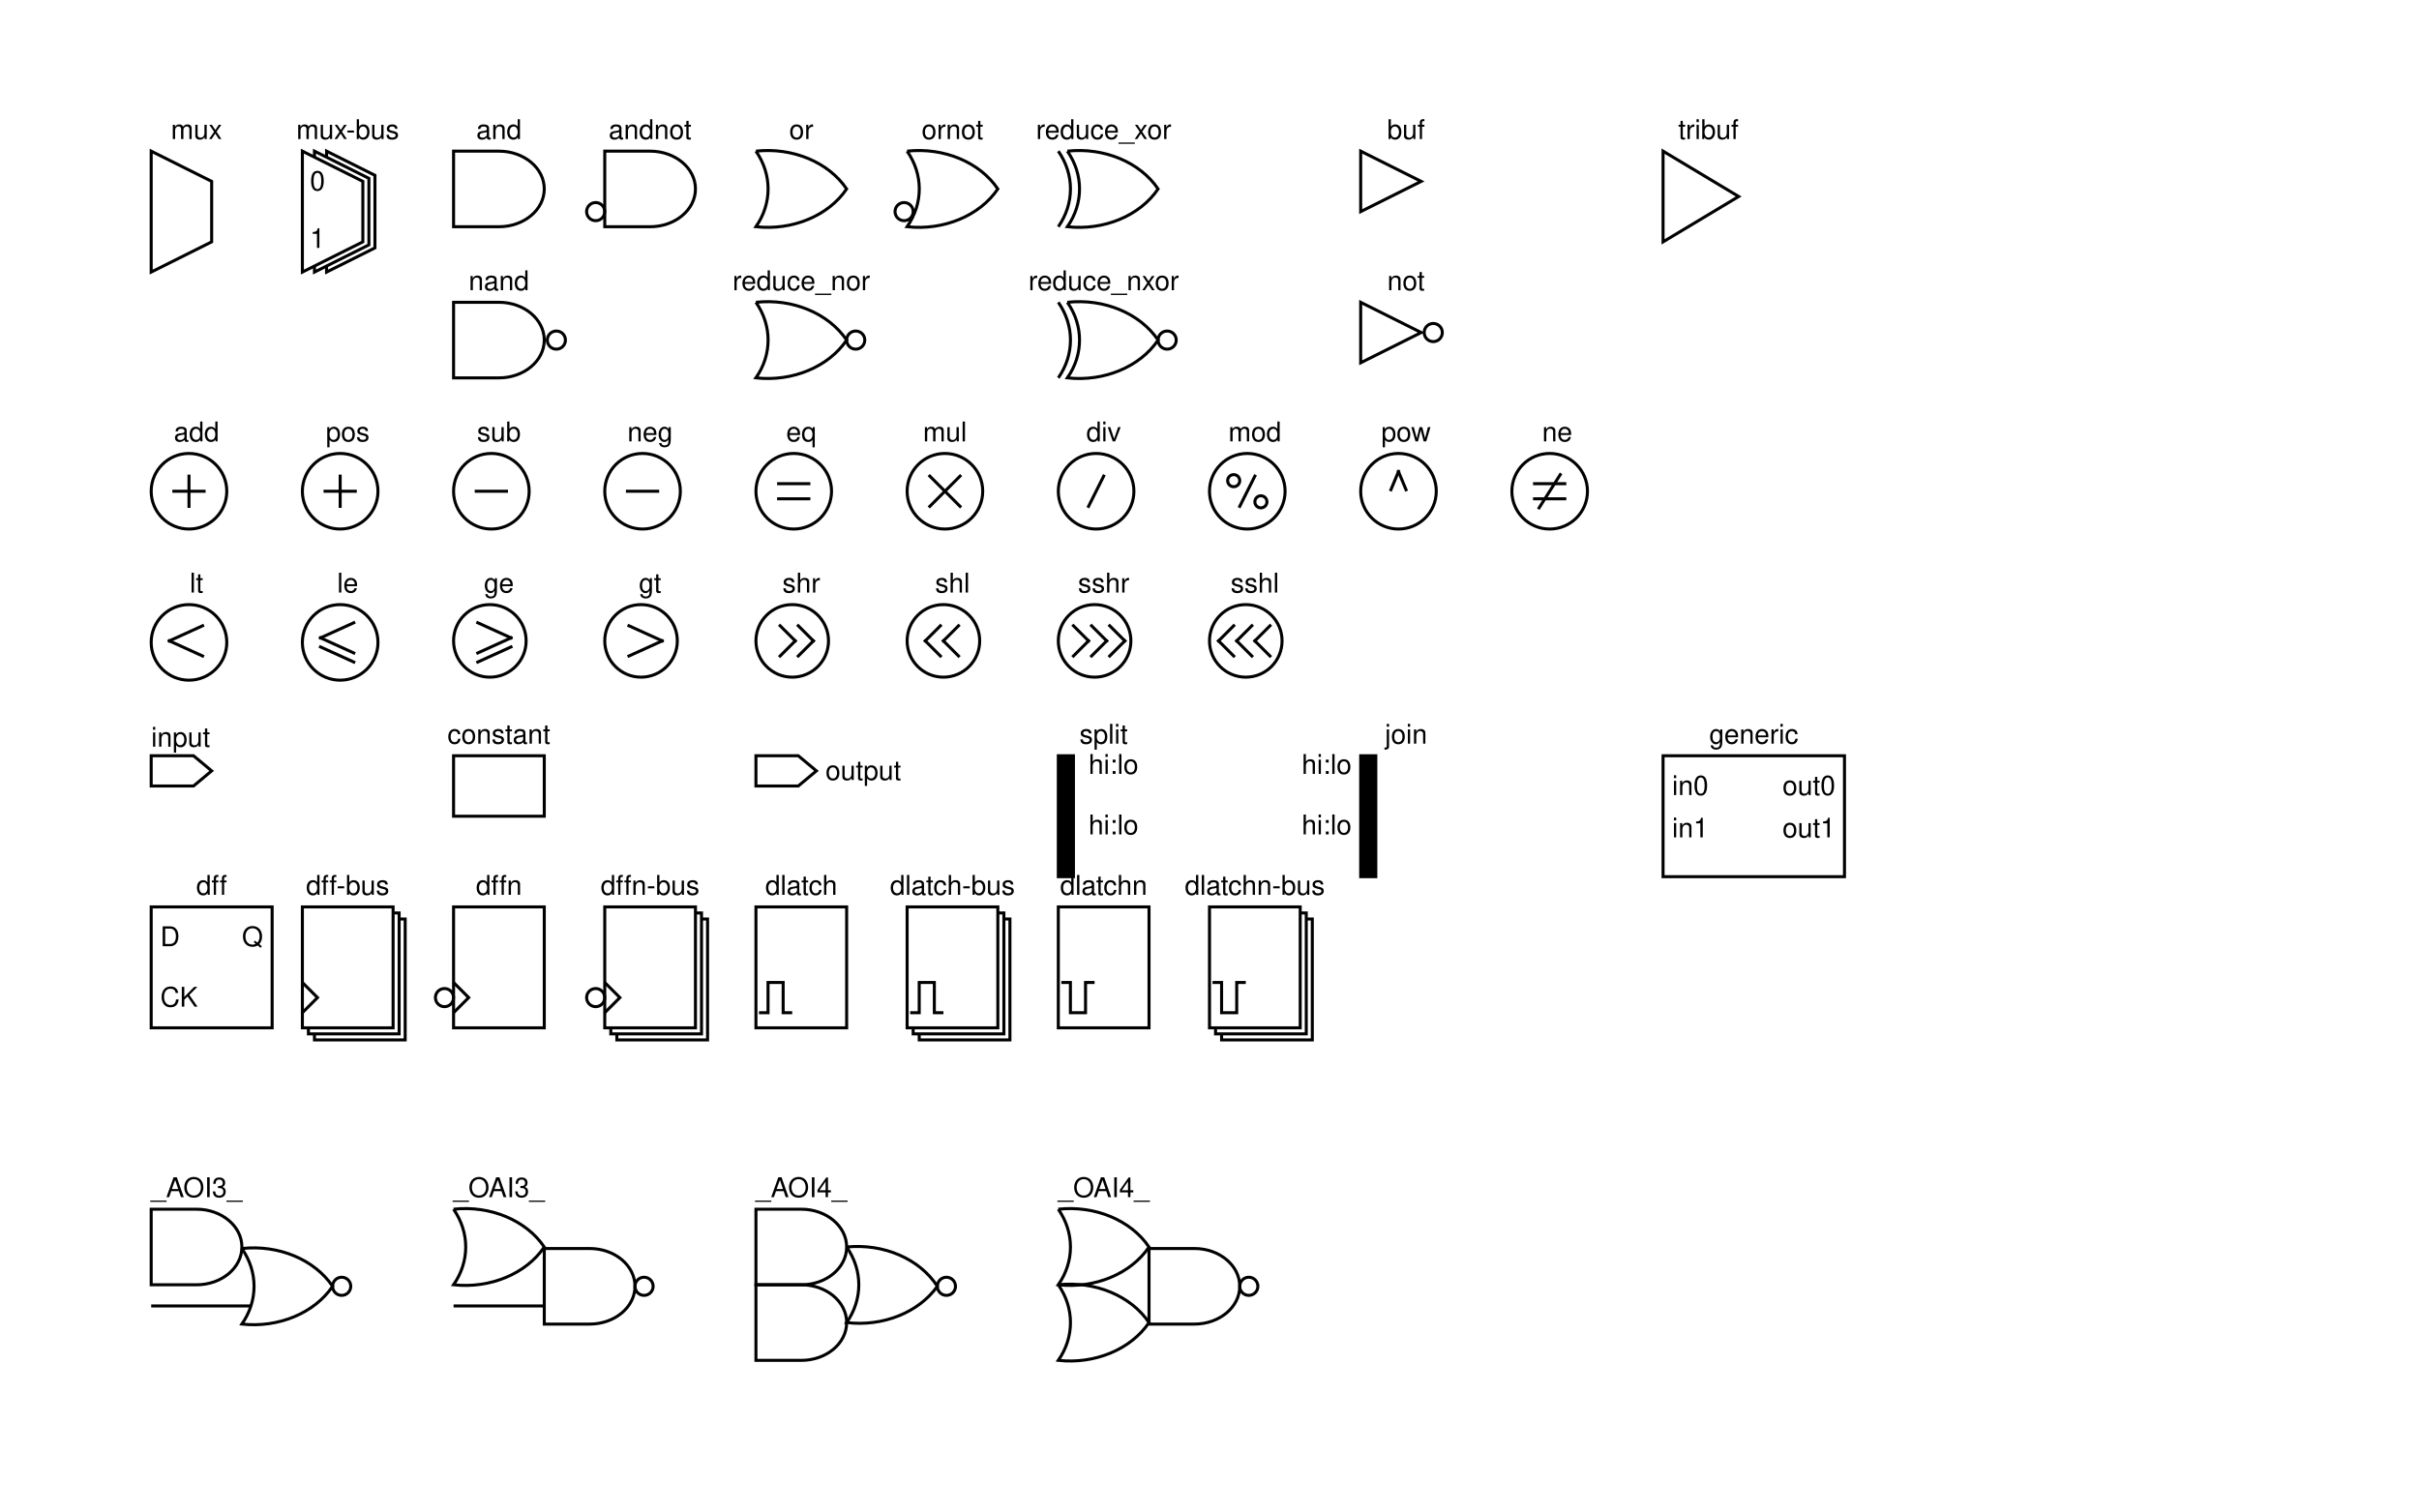
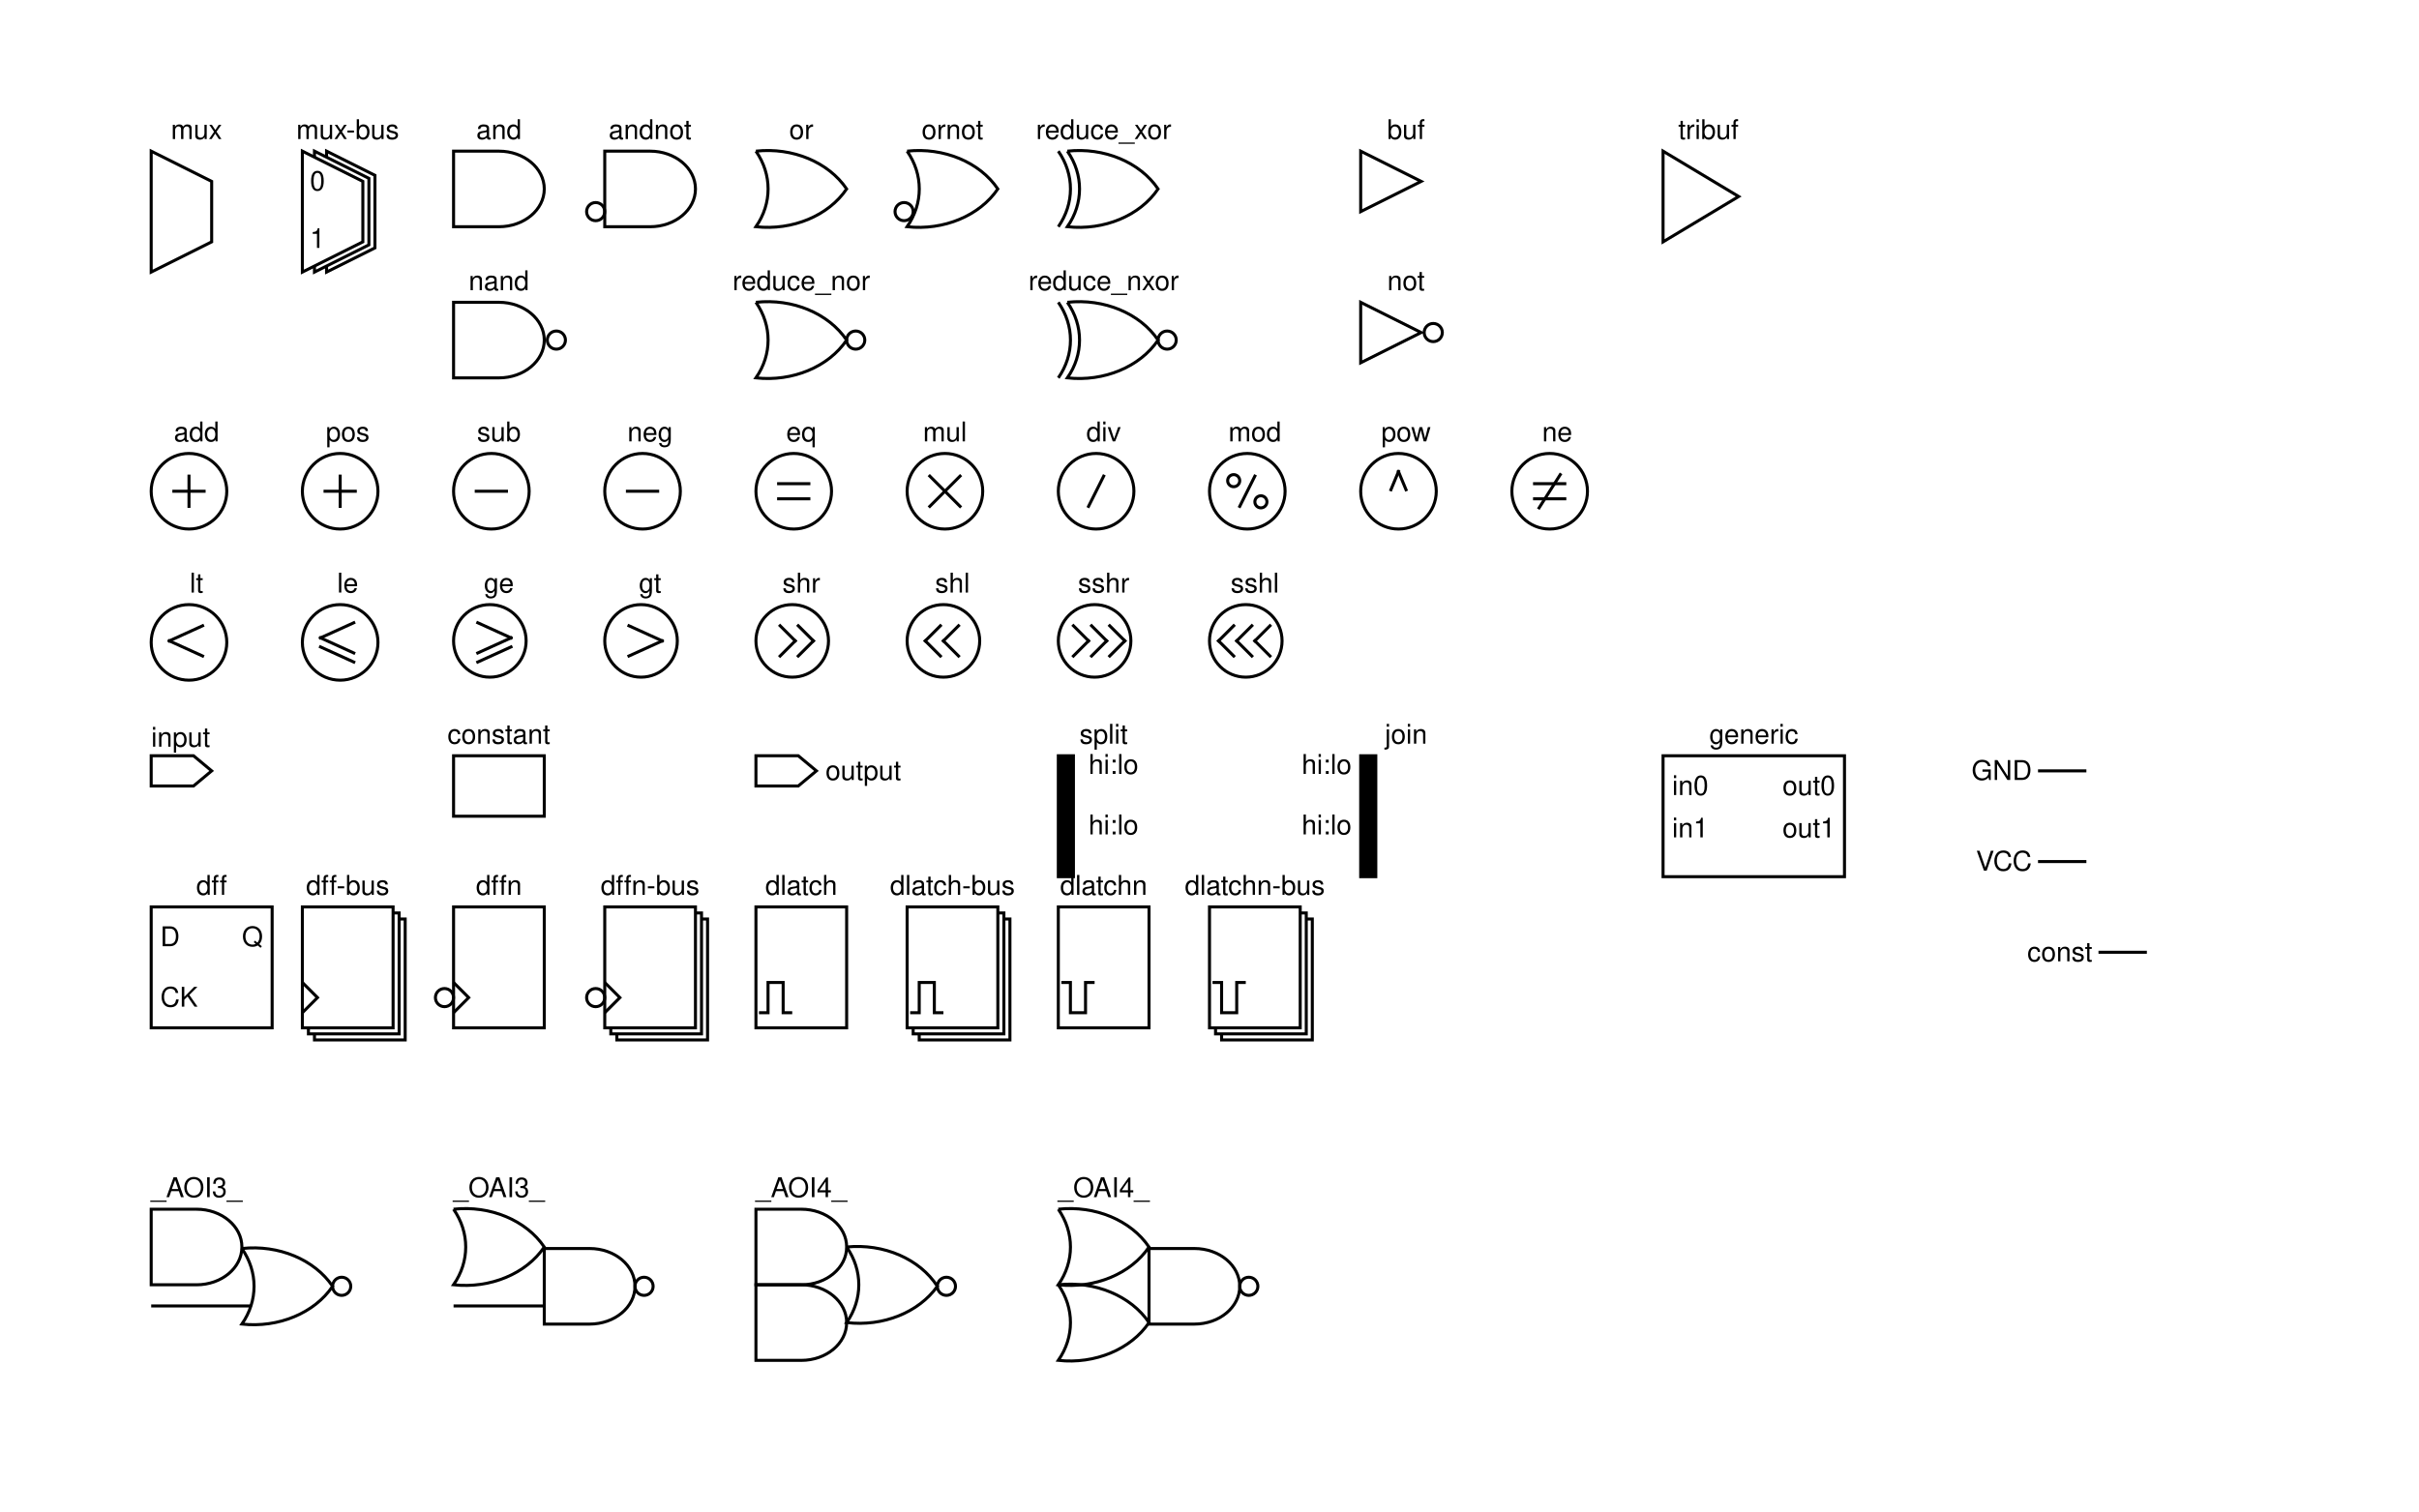
<svg xmlns="http://www.w3.org/2000/svg" xmlns:ns1="https://github.com/nturley/netlistsvg" width="800" height="500">
  <ns1:properties>
    <ns1:layoutEngine org.eclipse.elk.layered.spacing.nodeNodeBetweenLayers="35" org.eclipse.elk.spacing.nodeNode="35" org.eclipse.elk.layered.layering.strategy="LONGEST_PATH" />
    <ns1:low_priority_alias val="$dff" />
  </ns1:properties>
  <style>
svg {
  stroke:#000;
  fill:none;
}
text {
  fill:#000;
  stroke:none;
  font-size:9px;
  font-weight: normal;
  font-family: Helvetica, Arial, sans-serif;
}
line {
    stroke-linecap: square;
}
.pinIn {
  text-anchor: start;
}
.pinOut {
  text-anchor: end;
}
.nodelabel {
  text-anchor: middle;
}
.inputPortLabel {
  text-anchor: end;
}
.splitjoinBody {
  fill:#000;
}
</style>
  <g ns1:type="mux" transform="translate(50, 50)" ns1:width="20" ns1:height="40">
    <text x="15" y="-4" class="nodelabel $cell_id" ns1:attribute="ref" text-anchor="middle">mux</text>
    <ns1:alias val="$pmux" />
    <ns1:alias val="$mux" />
    <ns1:alias val="$_MUX_" />
    <path fill="none" stroke="#000" d="M0,0 L20,10 L20,30 L0,40 Z" class="$cell_id" />
    <g ns1:x="0" ns1:y="10" ns1:pid="A" />
    <g ns1:x="0" ns1:y="30" ns1:pid="B" />
    <g ns1:x="10" ns1:y="35" ns1:pid="S" />
    <g ns1:x="20" ns1:y="20" ns1:pid="Y" />
  </g>
  <g ns1:type="mux-bus" transform="translate(100, 50)" ns1:width="24" ns1:height="40">
    <text x="15" y="-4" class="nodelabel $cell_id" ns1:attribute="ref" text-anchor="middle">mux-bus</text>
    <ns1:alias val="$pmux-bus" />
    <ns1:alias val="$mux-bus" />
    <ns1:alias val="$_MUX_-bus" />
    <path fill="none" stroke="#000" d="M0,0 L20,10 L20,30 L0,40 Z" class="$cell_id" />
    <path fill="none" stroke="#000" d="M4,2 L4,0 L22,9 L22,31 L4,40 L4,38" class="$cell_id" />
    <path fill="none" stroke="#000" d="M8,2 L8,0 L24,8 L24,32 L8,40 L8,38" class="$cell_id" />
    <text x="5" y="32" class="nodelabel $cell_id" ns1:attribute="" text-anchor="middle">1</text>
    <text x="5" y="13" class="nodelabel $cell_id" ns1:attribute="" text-anchor="middle">0</text>
    <g ns1:x="-1" ns1:y="10" ns1:pid="A" />
    <g ns1:x="-1" ns1:y="30" ns1:pid="B" />
    <g ns1:x="12" ns1:y="38" ns1:pid="S" />
    <g ns1:x="24.5" ns1:y="20" ns1:pid="Y" />
  </g>
  <g ns1:type="and" transform="translate(150,50)" ns1:width="30" ns1:height="25">
    <text x="15" y="-4" class="nodelabel $cell_id" ns1:attribute="ref" text-anchor="middle">and</text>
    <ns1:alias val="$and" />
    <ns1:alias val="$logic_and" />
    <ns1:alias val="$_AND_" />
    <ns1:alias val="$reduce_and" />
    <path fill="none" stroke="#000" d="M0,0 L0,25 L15,25 A15 12.5 0 0 0 15,0 Z" class="$cell_id" />
    <g ns1:x="0" ns1:y="5" ns1:pid="A" />
    <g ns1:x="0" ns1:y="20" ns1:pid="B" />
    <g ns1:x="30" ns1:y="12.5" ns1:pid="Y" />
  </g>
  <g ns1:type="nand" transform="translate(150,100)" ns1:width="30" ns1:height="25">
    <text x="15" y="-4" class="nodelabel $cell_id" ns1:attribute="ref" text-anchor="middle">nand</text>
    <ns1:alias val="$nand" />
    <ns1:alias val="$logic_nand" />
    <ns1:alias val="$_NAND_" />
    <path fill="none" stroke="#000" d="M0,0 L0,25 L15,25 A15 12.5 0 0 0 15,0 Z" class="$cell_id" />
    <circle fill="none" stroke="#000" cx="34" cy="12.5" r="3" class="$cell_id" />
    <g ns1:x="0" ns1:y="5" ns1:pid="A" />
    <g ns1:x="0" ns1:y="20" ns1:pid="B" />
    <g ns1:x="36" ns1:y="12.5" ns1:pid="Y" />
  </g>
  <g ns1:type="andnot" transform="translate(200,50)" ns1:width="30" ns1:height="25">
    <text x="15" y="-4" class="nodelabel $cell_id" ns1:attribute="ref" text-anchor="middle">andnot</text>
    <ns1:alias val="$_ANDNOT_" />
    <path fill="none" stroke="#000" d="M0,0 L0,25 L15,25 A15 12.5 0 0 0 15,0 Z" class="$cell_id" />
    <circle fill="none" stroke="#000" cx="-3" cy="20" r="3" />
    <g ns1:x="0" ns1:y="5" ns1:pid="A" />
    <g ns1:x="-6" ns1:y="20" ns1:pid="B" />
    <g ns1:x="30" ns1:y="12.5" ns1:pid="Y" />
  </g>
  <g ns1:type="or" transform="translate(250,50)" ns1:width="30" ns1:height="25">
    <text x="15" y="-4" class="nodelabel $cell_id" ns1:attribute="ref" text-anchor="middle">or</text>
    <ns1:alias val="$or" />
    <ns1:alias val="$logic_or" />
    <ns1:alias val="$_OR_" />
    <ns1:alias val="$reduce_or" />
    <ns1:alias val="$reduce_bool" />
    <path fill="none" stroke="#000" d="M0,0 A30 25 0 0 1 0,25 A30 25 0 0 0 30,12.5 A30 25 0 0 0 0,0" class="$cell_id" />
    <g ns1:x="2" ns1:y="5" ns1:pid="A" />
    <g ns1:x="2" ns1:y="20" ns1:pid="B" />
    <g ns1:x="30" ns1:y="12.5" ns1:pid="Y" />
  </g>
  <g ns1:type="reduce_nor" transform="translate(250, 100)" ns1:width="33" ns1:height="25">
    <text x="15" y="-4" class="nodelabel $cell_id" ns1:attribute="ref" text-anchor="middle">reduce_nor</text>
    <ns1:alias val="$nor" />
    <ns1:alias val="$reduce_nor" />
    <ns1:alias val="$_NOR_" />
    <ns1:alias val="$_ORNOT_" />
    <path fill="none" stroke="#000" d="M0,0 A30 25 0 0 1 0,25 A30 25 0 0 0 30,12.5 A30 25 0 0 0 0,0" class="$cell_id" />
    <circle fill="none" stroke="#000" cx="33" cy="12.5" r="3" class="$cell_id" />
    <g ns1:x="2" ns1:y="5" ns1:pid="A" />
    <g ns1:x="2" ns1:y="20" ns1:pid="B" />
    <g ns1:x="36" ns1:y="12.5" ns1:pid="Y" />
  </g>
  <g ns1:type="ornot" transform="translate(300,50)" ns1:width="30" ns1:height="25">
    <text x="15" y="-4" class="nodelabel $cell_id" ns1:attribute="ref" text-anchor="middle">ornot</text>
    <ns1:alias val="$_ORNOT_" />
    <path fill="none" stroke="#000" d="M0,0 A30 25 0 0 1 0,25 A30 25 0 0 0 30,12.5 A30 25 0 0 0 0,0" class="$cell_id" />
    <circle fill="none" stroke="#000" cx="-1" cy="20" r="3" />
    <g ns1:x="2" ns1:y="5" ns1:pid="A" />
    <g ns1:x="-4" ns1:y="20" ns1:pid="B" />
    <g ns1:x="30" ns1:y="12.5" ns1:pid="Y" />
  </g>
  <g ns1:type="reduce_xor" transform="translate(350, 50)" ns1:width="33" ns1:height="25">
    <text x="15" y="-4" class="nodelabel $cell_id" ns1:attribute="ref" text-anchor="middle">reduce_xor</text>
    <ns1:alias val="$xor" />
    <ns1:alias val="$reduce_xor" />
    <ns1:alias val="$_XOR_" />
    <path fill="none" stroke="#000" d="M3,0 A30 25 0 0 1 3,25 A30 25 0 0 0 33,12.5 A30 25 0 0 0 3,0" class="$cell_id" />
    <path fill="none" stroke="#000" d="M0,0 A30 25 0 0 1 0,25" class="$cell_id" />
    <g ns1:x="2" ns1:y="5" ns1:pid="A" />
    <g ns1:x="2" ns1:y="20" ns1:pid="B" />
    <g ns1:x="33" ns1:y="12.5" ns1:pid="Y" />
  </g>
  <g ns1:type="reduce_nxor" transform="translate(350, 100)" ns1:width="33" ns1:height="25">
    <text x="15" y="-4" class="nodelabel $cell_id" ns1:attribute="ref" text-anchor="middle">reduce_nxor</text>
    <ns1:alias val="$xnor" />
    <ns1:alias val="$reduce_xnor" />
    <ns1:alias val="$_XNOR_" />
    <path fill="none" stroke="#000" d="M3,0 A30 25 0 0 1 3,25 A30 25 0 0 0 33,12.5 A30 25 0 0 0 3,0" class="$cell_id" />
    <path fill="none" stroke="#000" d="M0,0 A30 25 0 0 1 0,25" class="$cell_id" />
    <circle fill="none" stroke="#000" cx="36" cy="12.5" r="3" class="$cell_id" />
    <g ns1:x="2" ns1:y="5" ns1:pid="A" />
    <g ns1:x="2" ns1:y="20" ns1:pid="B" />
    <g ns1:x="38" ns1:y="12.5" ns1:pid="Y" />
  </g>
  <g ns1:type="tribuf" transform="translate(550, 50)" ns1:width="15" ns1:height="30">
    <text x="15" y="-4" class="nodelabel $cell_id" ns1:attribute="ref" text-anchor="middle">tribuf</text>
    <ns1:alias val="$tribuf" />
    <ns1:alias val="$_TRIBUF_" />
    <ns1:alias val="tribuf-bus" />
    <ns1:alias val="$tribuf-bus" />
    <ns1:alias val="$_TRIBUF_-bus" />
    <path fill="none" stroke="#000" d="M0,0 L25,15 L0,30 Z" class="$cell_id" />
    <g ns1:x="0" ns1:y="15" ns1:pid="A" />
    <g ns1:x="11" ns1:y="6" ns1:pid="EN" />
    <g ns1:x="25" ns1:y="15" ns1:pid="Y" />
  </g>
  <g ns1:type="not" transform="translate(450,100)" ns1:width="30" ns1:height="20">
    <text x="15" y="-4" class="nodelabel $cell_id" ns1:attribute="ref" text-anchor="middle">not</text>
    <ns1:alias val="$_NOT_" />
    <ns1:alias val="$not" />
    <ns1:alias val="$logic_not" />
    <path fill="none" stroke="#000" d="M0,0 L0,20 L20,10 Z" class="$cell_id" />
    <circle fill="none" stroke="#000" cx="24" cy="10" r="3" class="$cell_id" />
    <g ns1:x="-1" ns1:y="10" ns1:pid="A" />
    <g ns1:x="27" ns1:y="10" ns1:pid="Y" />
  </g>
  <g ns1:type="buf" transform="translate(450,50)" ns1:width="30" ns1:height="20">
    <text x="15" y="-4" class="nodelabel $cell_id" ns1:attribute="ref" text-anchor="middle">buf</text>
    <ns1:alias val="$_BUF_" />
    <path fill="none" stroke="#000" d="M0,0 L0,20 L20,10 Z" class="$cell_id" />
    <g ns1:x="0" ns1:y="10" ns1:pid="A" />
    <g ns1:x="20" ns1:y="10" ns1:pid="Y" />
  </g>
  <g ns1:type="add" transform="translate(50, 150)" ns1:width="25" ns1:height="25">
    <text x="15" y="-4" class="nodelabel $cell_id" ns1:attribute="ref" text-anchor="middle">add</text>
    <ns1:alias val="$add" />
    <circle fill="none" stroke="#000" r="12.5" cx="12.5" cy="12.5" class="$cell_id" />
    <line fill="none" stroke="#000" x1="7.5" x2="17.5" y1="12.5" y2="12.5" class="$cell_id" />
    <line fill="none" stroke="#000" x1="12.5" x2="12.5" y1="7.5" y2="17.5" class="$cell_id" />
    <g ns1:x="2" ns1:y="5" ns1:pid="A" />
    <g ns1:x="2" ns1:y="20" ns1:pid="B" />
    <g ns1:x="26" ns1:y="12.5" ns1:pid="Y" />
  </g>
  <g ns1:type="pos" transform="translate(100, 150)" ns1:width="25" ns1:height="25">
    <text x="15" y="-4" class="nodelabel $cell_id" ns1:attribute="ref" text-anchor="middle">pos</text>
    <ns1:alias val="$pos" />
    <circle fill="none" stroke="#000" r="12.5" cx="12.5" cy="12.5" class="$cell_id" />
    <line fill="none" stroke="#000" x1="7.5" x2="17.5" y1="12.5" y2="12.5" class="$cell_id" />
    <line fill="none" stroke="#000" x1="12.5" x2="12.5" y1="7.5" y2="17.5" class="$cell_id" />
    <g ns1:x="-1" ns1:y="12.5" ns1:pid="A" />
    <g ns1:x="26" ns1:y="12.5" ns1:pid="Y" />
  </g>
  <g ns1:type="sub" transform="translate(150,150)" ns1:width="25" ns1:height="25">
    <text x="15" y="-4" class="nodelabel $cell_id" ns1:attribute="ref" text-anchor="middle">sub</text>
    <ns1:alias val="$sub" />
    <circle fill="none" stroke="#000" r="12.5" cx="12.5" cy="12.5" class="$cell_id" />
    <line fill="none" stroke="#000" x1="7.5" x2="17.5" y1="12.5" y2="12.5" class="$cell_id" />
    <g ns1:x="2" ns1:y="5" ns1:pid="A" />
    <g ns1:x="2" ns1:y="20" ns1:pid="B" />
    <g ns1:x="25" ns1:y="12.5" ns1:pid="Y" />
  </g>
  <g ns1:type="neg" transform="translate(200,150)" ns1:width="25" ns1:height="25">
    <text x="15" y="-4" class="nodelabel $cell_id" ns1:attribute="ref" text-anchor="middle">neg</text>
    <ns1:alias val="$neg" />
    <circle fill="none" stroke="#000" r="12.5" cx="12.5" cy="12.5" class="$cell_id" />
    <line fill="none" stroke="#000" x1="7.5" x2="17.5" y1="12.5" y2="12.5" class="$cell_id" />
    <g ns1:x="0" ns1:y="12.5" ns1:pid="A" />
    <g ns1:x="25" ns1:y="12.5" ns1:pid="Y" />
  </g>
  <g ns1:type="eq" transform="translate(250,150)" ns1:width="25" ns1:height="25">
    <text x="15" y="-4" class="nodelabel $cell_id" ns1:attribute="ref" text-anchor="middle">eq</text>
    <ns1:alias val="$eq" />
    <ns1:alias val="$eqx" />
    <circle fill="none" stroke="#000" r="12.5" cx="12.5" cy="12.5" class="$cell_id" />
    <line fill="none" stroke="#000" x1="7.5" x2="17.5" y1="10" y2="10" class="$cell_id" />
    <line fill="none" stroke="#000" x1="7.5" x2="17.5" y1="15" y2="15" class="$cell_id" />
    <g ns1:x="2" ns1:y="5" ns1:pid="A" />
    <g ns1:x="2" ns1:y="20" ns1:pid="B" />
    <g ns1:x="25" ns1:y="12.5" ns1:pid="Y" />
  </g>
  <g ns1:type="mul" transform="translate(300, 150)" ns1:width="25" ns1:height="25">
    <ns1:alias val="$mul" />
    <text x="12.5" y="-4" class="nodelabel $cell_id" ns1:attribute="ref" text-anchor="middle">mul</text>
    <circle fill="none" stroke="#000" r="12.5" cx="12.5" cy="12.5" class="$cell_id" />
    <line fill="none" stroke="#000" x1="7.5" x2="17.5" y1="7.5" y2="17.5" class="$cell_id" />
    <line fill="none" stroke="#000" x1="17.5" x2="7.5" y1="7.5" y2="17.5" class="$cell_id" />
    <g ns1:x="2" ns1:y="5" ns1:pid="A" />
    <g ns1:x="2" ns1:y="20" ns1:pid="B" />
    <g ns1:x="26" ns1:y="12.5" ns1:pid="Y" />
  </g>
  <g ns1:type="div" transform="translate(350, 150)" ns1:width="25" ns1:height="25">
    <text x="15" y="-4" class="nodelabel $cell_id" ns1:attribute="ref" text-anchor="middle">div</text>
    <ns1:alias val="$div" />
    <circle fill="none" stroke="#000" r="12.5" cx="12.5" cy="12.5" class="$cell_id" />
    <line fill="none" stroke="#000" x1="15" x2="10" y1="7.5" y2="17.5" class="$cell_id" />
    <g ns1:x="2" ns1:y="5" ns1:pid="A" />
    <g ns1:x="2" ns1:y="20" ns1:pid="B" />
    <g ns1:x="26" ns1:y="12.5" ns1:pid="Y" />
  </g>
  <g ns1:type="mod" transform="translate(400, 150)" ns1:width="25" ns1:height="25">
    <text x="15" y="-4" class="nodelabel $cell_id" ns1:attribute="ref" text-anchor="middle">mod</text>
    <ns1:alias val="$mod" />
    <circle fill="none" stroke="#000" r="12.5" cx="12.5" cy="12.5" class="$cell_id" />
    <line fill="none" stroke="#000" x1="15" x2="10" y1="7.5" y2="17.5" class="$cell_id" />
    <circle fill="none" stroke="#000" r="2" cx="8" cy="9" class="$cell_id" />
    <circle fill="none" stroke="#000" r="2" cx="17" cy="16" class="$cell_id" />
    <g ns1:x="2" ns1:y="5" ns1:pid="A" />
    <g ns1:x="2" ns1:y="20" ns1:pid="B" />
    <g ns1:x="26" ns1:y="12.5" ns1:pid="Y" />
  </g>
  <g ns1:type="pow" transform="translate(450, 150)" ns1:width="25" ns1:height="25">
    <text x="15" y="-4" class="nodelabel $cell_id" ns1:attribute="ref" text-anchor="middle">pow</text>
    <ns1:alias val="$pow" />
    <circle fill="none" stroke="#000" r="12.5" cx="12.5" cy="12.5" class="$cell_id" />
    <line fill="none" stroke="#000" x1="10" x2="12.5" y1="12" y2="6" class="$cell_id" />
    <line fill="none" stroke="#000" x1="15" x2="12.5" y1="12" y2="6" class="$cell_id" />
    <g ns1:x="2" ns1:y="5" ns1:pid="A" />
    <g ns1:x="2" ns1:y="20" ns1:pid="B" />
    <g ns1:x="26" ns1:y="12.5" ns1:pid="Y" />
  </g>
  <g ns1:type="ne" transform="translate(500,150)" ns1:width="25" ns1:height="25">
    <text x="15" y="-4" class="nodelabel $cell_id" ns1:attribute="ref" text-anchor="middle">ne</text>
    <ns1:alias val="$ne" />
    <ns1:alias val="$nex" />
    <circle fill="none" stroke="#000" r="12.5" cx="12.5" cy="12.5" class="$cell_id" />
    <line fill="none" stroke="#000" x1="7.5" x2="17.5" y1="10" y2="10" class="$cell_id" />
    <line fill="none" stroke="#000" x1="7.5" x2="17.5" y1="15" y2="15" class="$cell_id" />
    <line fill="none" stroke="#000" x1="9" x2="16" y1="18" y2="7" class="$cell_id" />
    <g ns1:x="2" ns1:y="5" ns1:pid="A" />
    <g ns1:x="2" ns1:y="20" ns1:pid="B" />
    <g ns1:x="25" ns1:y="12.5" ns1:pid="Y" />
  </g>
  <g ns1:type="lt" transform="translate(50,200)" ns1:width="25" ns1:height="25">
    <text x="15" y="-4" class="nodelabel $cell_id" ns1:attribute="ref" text-anchor="middle">lt</text>
    <ns1:alias val="$lt" />
    <circle fill="none" stroke="#000" r="12.5" cx="12.5" cy="12.5" class="$cell_id" />
    <line fill="none" stroke="#000" x1="6" x2="17" y1="12" y2="7" class="$cell_id" />
    <line fill="none" stroke="#000" x1="6" x2="17" y1="12" y2="17" class="$cell_id" />
    <g ns1:x="2" ns1:y="5" ns1:pid="A" />
    <g ns1:x="2" ns1:y="20" ns1:pid="B" />
    <g ns1:x="25" ns1:y="12.5" ns1:pid="Y" />
  </g>
  <g ns1:type="le" transform="translate(100,200)" ns1:width="25" ns1:height="25">
    <text x="15" y="-4" class="nodelabel $cell_id" ns1:attribute="ref" text-anchor="middle">le</text>
    <ns1:alias val="$le" />
    <circle fill="none" stroke="#000" r="12.5" cx="12.5" cy="12.5" class="$cell_id" />
    <line fill="none" stroke="#000" x1="6" x2="17" y1="11" y2="6" class="$cell_id" />
    <line fill="none" stroke="#000" x1="6" x2="17" y1="11" y2="16" class="$cell_id" />
    <line fill="none" stroke="#000" x1="6" x2="17" y1="14" y2="19" class="$cell_id" />
    <g ns1:x="2" ns1:y="5" ns1:pid="A" />
    <g ns1:x="2" ns1:y="20" ns1:pid="B" />
    <g ns1:x="25" ns1:y="12.5" ns1:pid="Y" />
  </g>
  <g ns1:type="ge" transform="translate(150,200)" ns1:width="25" ns1:height="25">
    <text x="15" y="-4" class="nodelabel $cell_id" ns1:attribute="ref" text-anchor="middle">ge</text>
    <ns1:alias val="$ge" />
    <circle fill="none" stroke="#000" r="12" cx="12" cy="12" class="$cell_id" />
    <line fill="none" stroke="#000" x1="8" x2="19" y1="6" y2="11" class="$cell_id" />
    <line fill="none" stroke="#000" x1="8" x2="19" y1="16" y2="11" class="$cell_id" />
    <line fill="none" stroke="#000" x1="8" x2="19" y1="19" y2="14" class="$cell_id" />
    <g ns1:x="2" ns1:y="5" ns1:pid="A" />
    <g ns1:x="2" ns1:y="20" ns1:pid="B" />
    <g ns1:x="25" ns1:y="12.5" ns1:pid="Y" />
  </g>
  <g ns1:type="gt" transform="translate(200,200)" ns1:width="25" ns1:height="25">
    <text x="15" y="-4" class="nodelabel $cell_id" ns1:attribute="ref" text-anchor="middle">gt</text>
    <ns1:alias val="$gt" />
    <circle fill="none" stroke="#000" r="12" cx="12" cy="12" class="$cell_id" />
    <line fill="none" stroke="#000" x1="8" x2="19" y1="7" y2="12" class="$cell_id" />
    <line fill="none" stroke="#000" x1="8" x2="19" y1="17" y2="12" class="$cell_id" />
    <g ns1:x="2" ns1:y="5" ns1:pid="A" />
    <g ns1:x="2" ns1:y="20" ns1:pid="B" />
    <g ns1:x="25" ns1:y="12.5" ns1:pid="Y" />
  </g>
  <g ns1:type="shr" transform="translate(250,200)" ns1:width="25" ns1:height="25">
    <text x="15" y="-4" class="nodelabel $cell_id" ns1:attribute="ref" text-anchor="middle">shr</text>
    <ns1:alias val="$shr" />
    <circle fill="none" stroke="#000" r="12" cx="12" cy="12" class="$cell_id" />
    <line fill="none" stroke="#000" x1="8" x2="13" y1="7" y2="12" class="$cell_id" />
    <line fill="none" stroke="#000" x1="8" x2="13" y1="17" y2="12" class="$cell_id" />
    <line fill="none" stroke="#000" x1="14" x2="19" y1="7" y2="12" class="$cell_id" />
    <line fill="none" stroke="#000" x1="14" x2="19" y1="17" y2="12" class="$cell_id" />
    <g ns1:x="2" ns1:y="5" ns1:pid="A" />
    <g ns1:x="2" ns1:y="20" ns1:pid="B" />
    <g ns1:x="25" ns1:y="12.5" ns1:pid="Y" />
  </g>
  <g ns1:type="shl" transform="translate(300,200)" ns1:width="25" ns1:height="25">
    <text x="15" y="-4" class="nodelabel $cell_id" ns1:attribute="ref" text-anchor="middle">shl</text>
    <ns1:alias val="$shl" />
    <circle fill="none" stroke="#000" r="12" cx="12" cy="12" class="$cell_id" />
    <line fill="none" stroke="#000" x1="6" x2="11" y1="12" y2="7" class="$cell_id" />
    <line fill="none" stroke="#000" x1="6" x2="11" y1="12" y2="17" class="$cell_id" />
    <line fill="none" stroke="#000" x1="12" x2="17" y1="12" y2="7" class="$cell_id" />
    <line fill="none" stroke="#000" x1="12" x2="17" y1="12" y2="17" class="$cell_id" />
    <g ns1:x="2" ns1:y="5" ns1:pid="A" />
    <g ns1:x="2" ns1:y="20" ns1:pid="B" />
    <g ns1:x="25" ns1:y="12.5" ns1:pid="Y" />
  </g>
  <g ns1:type="sshr" transform="translate(350,200)" ns1:width="25" ns1:height="25">
    <text x="15" y="-4" class="nodelabel $cell_id" ns1:attribute="ref" text-anchor="middle">sshr</text>
    <ns1:alias val="$sshr" />
    <circle fill="none" stroke="#000" r="12" cx="12" cy="12" class="$cell_id" />
    <line fill="none" stroke="#000" x1="5" x2="10" y1="7" y2="12" class="$cell_id" />
    <line fill="none" stroke="#000" x1="5" x2="10" y1="17" y2="12" class="$cell_id" />
    <line fill="none" stroke="#000" x1="11" x2="16" y1="7" y2="12" class="$cell_id" />
    <line fill="none" stroke="#000" x1="11" x2="16" y1="17" y2="12" class="$cell_id" />
    <line fill="none" stroke="#000" x1="17" x2="22" y1="7" y2="12" class="$cell_id" />
    <line fill="none" stroke="#000" x1="17" x2="22" y1="17" y2="12" class="$cell_id" />
    <g ns1:x="2" ns1:y="5" ns1:pid="A" />
    <g ns1:x="2" ns1:y="20" ns1:pid="B" />
    <g ns1:x="25" ns1:y="12.5" ns1:pid="Y" />
  </g>
  <g ns1:type="sshl" transform="translate(400,200)" ns1:width="25" ns1:height="25">
    <text x="15" y="-4" class="nodelabel $cell_id" ns1:attribute="ref" text-anchor="middle">sshl</text>
    <ns1:alias val="$sshl" />
    <circle fill="none" stroke="#000" r="12" cx="12" cy="12" class="$cell_id" />
    <line fill="none" stroke="#000" x1="3" x2="8" y1="12" y2="7" class="$cell_id" />
    <line fill="none" stroke="#000" x1="3" x2="8" y1="12" y2="17" class="$cell_id" />
    <line fill="none" stroke="#000" x1="9" x2="14" y1="12" y2="7" class="$cell_id" />
    <line fill="none" stroke="#000" x1="9" x2="14" y1="12" y2="17" class="$cell_id" />
    <line fill="none" stroke="#000" x1="15" x2="20" y1="12" y2="7" class="$cell_id" />
    <line fill="none" stroke="#000" x1="15" x2="20" y1="12" y2="17" class="$cell_id" />
    <g ns1:x="2" ns1:y="5" ns1:pid="A" />
    <g ns1:x="2" ns1:y="20" ns1:pid="B" />
    <g ns1:x="25" ns1:y="12.5" ns1:pid="Y" />
  </g>
  <g ns1:type="inputExt" transform="translate(50,250)" ns1:width="20" ns1:height="10">
    <text x="0" y="-3" class="pinIn $cell_id" ns1:attribute="ref" text-anchor="start">input</text>
    <ns1:alias val="$_inputExt_" />
    <path fill="none" stroke="#000" d="M0,0 L0,10 L14,10 L20,5 L14,0 Z" class="$cell_id" />
    <g ns1:x="20" ns1:y="5" ns1:pid="Y" />
  </g>
  <g ns1:type="constant" transform="translate(150,250)" ns1:width="30" ns1:height="20">
    <text x="15" y="-4" class="nodelabel $cell_id" ns1:attribute="ref" text-anchor="middle">constant</text>
    <ns1:alias val="$_constant_" />
    <rect fill="none" stroke="#000" width="30" height="20" class="$cell_id" />
    <g ns1:x="31" ns1:y="10" ns1:pid="Y" />
+   </g>
+   <g ns1:type="GND" transform="translate(650,250)" ns1:width="40" ns1:height="10">
+     <text x="22" y="8" class="pinOut $cell_id" text-anchor="end">GND</text>
+     <ns1:alias val="GND" />
+     <path fill="none" stroke="#000" d="M24,5 L40,5" class="$cell_id" />
+     <g ns1:x="40" ns1:y="5" ns1:pid="G" />
+   </g>
+   <g ns1:type="VCC" transform="translate(650,280)" ns1:width="40" ns1:height="10">
+     <text x="22" y="8" class="pinOut $cell_id" text-anchor="end">VCC</text>
+     <ns1:alias val="VCC" />
+     <path fill="none" stroke="#000" d="M24,5 L40,5" class="$cell_id" />
+     <g ns1:x="40" ns1:y="5" ns1:pid="P" />
+   </g>
+   <g ns1:type="CONST" transform="translate(650,310)" ns1:width="60" ns1:height="10">
+     <text x="42" y="8" class="pinOut $cell_id" ns1:attribute="ref" text-anchor="end">const</text>
+     <ns1:alias val="CONST" />
+     <path fill="none" stroke="#000" d="M44,5 L60,5" class="$cell_id" />
+     <g ns1:x="60" ns1:y="5" ns1:pid="O" />
  </g>
  <g ns1:type="outputExt" transform="translate(250,250)" ns1:width="20" ns1:height="10">
    <text x="23" y="8" class="pinIn $cell_id" ns1:attribute="ref" text-anchor="start">output</text>
    <ns1:alias val="$_outputExt_" />
    <path fill="none" stroke="#000" d="M0,0 L0,10 L14,10 L20,5 L14,0 Z" class="$cell_id" />
    <g ns1:x="0" ns1:y="5" ns1:pid="A" />
  </g>
  <g ns1:type="split" transform="translate(350,250)" ns1:width="5" ns1:height="40">
    <text x="15" y="-4" class="nodelabel $cell_id" ns1:attribute="ref" text-anchor="middle">split</text>
    <rect fill="#000" stroke="#000" width="5" height="40" class="splitjoinBody" ns1:generic="body" />
    <ns1:alias val="$_split_" />
    <g ns1:x="0" ns1:y="20" ns1:pid="in" />
    <g transform="translate(5, 10)" ns1:x="4" ns1:y="10" ns1:pid="out0">
      <text x="5" y="-4">hi:lo</text>
    </g>
    <g transform="translate(5, 30)" ns1:x="4" ns1:y="30" ns1:pid="out1">
      <text x="5" y="-4">hi:lo</text>
    </g>
  </g>
  <g ns1:type="join" transform="translate(450,250)" ns1:width="4" ns1:height="40">
    <text x="15" y="-4" class="nodelabel $cell_id" ns1:attribute="ref" text-anchor="middle">join</text>
    <rect fill="#000" stroke="#000" width="5" height="40" class="splitjoinBody" ns1:generic="body" />
    <ns1:alias val="$_join_" />
    <g ns1:x="5" ns1:y="20" ns1:pid="out" />
    <g transform="translate(0, 10)" ns1:x="0" ns1:y="10" ns1:pid="in0">
      <text x="-3" y="-4" class="inputPortLabel" text-anchor="end">hi:lo</text>
    </g>
    <g transform="translate(0, 30)" ns1:x="0" ns1:y="30" ns1:pid="in1">
      <text x="-3" y="-4" class="inputPortLabel" text-anchor="end">hi:lo</text>
    </g>
  </g>
  <g ns1:type="dff" transform="translate(50,300)" ns1:width="40" ns1:height="40">
    <text x="20" y="-4" class="nodelabel $cell_id" ns1:attribute="ref" text-anchor="middle">dff</text>
    <ns1:alias val="$dff" />
    <ns1:alias val="$_DFF_" />
    <ns1:alias val="$_DFF_P_" />
    <ns1:alias val="$adff" />
    <ns1:alias val="$_DFF_" />
    <ns1:alias val="$_DFF_P_" />
    <ns1:alias val="$sdff" />
    <ns1:alias val="$_DFF_" />
    <ns1:alias val="$_DFF_P_" />
    <rect fill="none" stroke="#000" width="40" height="40" x="0" y="0" class="$cell_id" />
    <text x="3" y="13" class="pinIn $cell_id" ns1:attribute="" text-anchor="start">D</text>
    <text x="3" y="33" class="pinIn $cell_id" ns1:attribute="" text-anchor="start">CK</text>
    <text x="37" y="13" class="pinOut $cell_id" ns1:attribute="" text-anchor="end">Q</text>
    <g ns1:x="40" ns1:y="10" ns1:pid="Q" />
    <g ns1:x="0" ns1:y="30" ns1:pid="CLK" />
    <g ns1:x="0" ns1:y="30" ns1:pid="C" />
    <g ns1:x="0" ns1:y="10" ns1:pid="D" />
    <g ns1:x="20" ns1:y="40" ns1:pid="ARST" />
    <g ns1:x="20" ns1:y="40" ns1:pid="SRST" />
  </g>
  <g ns1:type="dff-bus" transform="translate(100,300)" ns1:width="34" ns1:height="44">
    <text x="15" y="-4" class="nodelabel $cell_id" ns1:attribute="ref" text-anchor="middle">dff-bus</text>
    <ns1:alias val="$dff-bus" />
    <ns1:alias val="$_DFF_-bus" />
    <ns1:alias val="$_DFF_P_-bus" />
    <ns1:alias val="adff-bus" />
    <ns1:alias val="$adff-bus" />
    <ns1:alias val="$_DFF_-bus" />
    <ns1:alias val="$_DFF_P_-bus" />
    <ns1:alias val="sdff-bus" />
    <ns1:alias val="$sdff-bus" />
    <ns1:alias val="$_DFF_-bus" />
    <ns1:alias val="$_DFF_P_-bus" />
    <rect fill="none" stroke="#000" width="30" height="40" x="0" y="0" class="$cell_id" />
    <path fill="none" stroke="#000" d="M0,35 L5,30 L0,25" class="$cell_id" />
    <path fill="none" stroke="#000" d="M30,2 L32,2 L32,42 L2,42 L2,40" class="$cell_id" />
    <path fill="none" stroke="#000" d="M32,4 L34,4 L34,44 L4,44 L4,42" class="$cell_id" />
    <g ns1:x="35" ns1:y="10" ns1:pid="Q" />
    <g ns1:x="-1" ns1:y="30" ns1:pid="CLK" />
    <g ns1:x="-1" ns1:y="30" ns1:pid="C" />
    <g ns1:x="-1" ns1:y="10" ns1:pid="D" />
    <g ns1:x="17" ns1:y="44" ns1:pid="ARST" />
    <g ns1:x="17" ns1:y="44" ns1:pid="SRST" />
  </g>
  <g ns1:type="dffn" transform="translate(150,300)" ns1:width="30" ns1:height="40">
    <text x="15" y="-4" class="nodelabel $cell_id" ns1:attribute="ref" text-anchor="middle">dffn</text>
    <ns1:alias val="$dffn" />
    <ns1:alias val="$_DFF_N_" />
    <rect fill="none" stroke="#000" width="30" height="40" x="0" y="0" class="$cell_id" />
    <path fill="none" stroke="#000" d="M0,35 L5,30 L0,25" class="$cell_id" />
    <circle fill="none" stroke="#000" cx="-3" cy="30" r="3" class="$cell_id" />
    <g ns1:x="30" ns1:y="10" ns1:pid="Q" />
    <g ns1:x="-6" ns1:y="30" ns1:pid="CLK" />
    <g ns1:x="-6" ns1:y="30" ns1:pid="C" />
    <g ns1:x="0" ns1:y="10" ns1:pid="D" />
  </g>
  <g ns1:type="dffn-bus" transform="translate(200,300)" ns1:width="30" ns1:height="40">
    <text x="15" y="-4" class="nodelabel $cell_id" ns1:attribute="ref" text-anchor="middle">dffn-bus</text>
    <ns1:alias val="$dffn-bus" />
    <ns1:alias val="$_DFF_N_-bus" />
    <rect fill="none" stroke="#000" width="30" height="40" x="0" y="0" class="$cell_id" />
    <path fill="none" stroke="#000" d="M0,35 L5,30 L0,25" class="$cell_id" />
    <circle fill="none" stroke="#000" cx="-3" cy="30" r="3" class="$cell_id" />
    <path fill="none" stroke="#000" d="M30,2 L32,2 L32,42 L2,42 L2,40" class="$cell_id" />
    <path fill="none" stroke="#000" d="M32,4 L34,4 L34,44 L4,44 L4,42" class="$cell_id" />
    <g ns1:x="35" ns1:y="10" ns1:pid="Q" />
    <g ns1:x="-6" ns1:y="30" ns1:pid="CLK" />
    <g ns1:x="-6" ns1:y="30" ns1:pid="C" />
    <g ns1:x="0" ns1:y="10" ns1:pid="D" />
  </g>
  <g ns1:type="dlatch" transform="translate(250,300)" ns1:width="30" ns1:height="40">
    <text x="15" y="-4" class="nodelabel $cell_id" ns1:attribute="ref" text-anchor="middle">dlatch</text>
    <ns1:alias val="$dlatch" />
    <ns1:alias val="$_DLATCH_" />
    <ns1:alias val="adlatch" />
    <ns1:alias val="$adlatch" />
    <rect fill="none" stroke="#000" width="30" height="40" x="0" y="0" class="$cell_id" />
    <path fill="none" stroke="#000" d="M 1,35 H 4 V 25 h 5 v 10 h 3" class="$cell_id" />
    <g ns1:x="30" ns1:y="10" ns1:pid="Q" />
    <g ns1:x="0" ns1:y="10" ns1:pid="D" />
    <g ns1:x="-1" ns1:y="30" ns1:pid="EN" />
    <g ns1:x="15" ns1:y="40" ns1:pid="ARST" />
  </g>
  <g ns1:type="dlatch-bus" transform="translate(300,300)" ns1:width="30" ns1:height="40">
    <text x="15" y="-4" class="nodelabel $cell_id" ns1:attribute="ref" text-anchor="middle">dlatch-bus</text>
    <ns1:alias val="$dlatch-bus" />
    <ns1:alias val="$_DLATCH_-bus" />
    <ns1:alias val="adlatch-bus" />
    <ns1:alias val="$adlatch-bus" />
    <rect fill="none" stroke="#000" width="30" height="40" x="0" y="0" class="$cell_id" />
    <path fill="none" stroke="#000" d="M 1,35 H 4 V 25 h 5 v 10 h 3" class="$cell_id" />
    <path fill="none" stroke="#000" d="M30,2 L32,2 L32,42 L2,42 L2,40" class="$cell_id" />
    <path fill="none" stroke="#000" d="M32,4 L34,4 L34,44 L4,44 L4,42" class="$cell_id" />
    <g ns1:x="35" ns1:y="10" ns1:pid="Q" />
    <g ns1:x="0" ns1:y="10" ns1:pid="D" />
    <g ns1:x="-1" ns1:y="30" ns1:pid="EN" />
    <g ns1:x="17" ns1:y="44" ns1:pid="ARST" />
  </g>
  <g ns1:type="dlatchn" transform="translate(350,300)" ns1:width="30" ns1:height="40">
    <text x="15" y="-4" class="nodelabel $cell_id" ns1:attribute="ref" text-anchor="middle">dlatchn</text>
    <ns1:alias val="$dlatchn" />
    <ns1:alias val="$_DLATCH_N_" />
    <rect fill="none" stroke="#000" width="30" height="40" x="0" y="0" class="$cell_id" />
    <path fill="none" stroke="#000" d="M 1,25 H 4 V 35 H 9 V 25 h 3" class="$cell_id" />
    <g ns1:x="30" ns1:y="10" ns1:pid="Q" />
    <g ns1:x="0" ns1:y="10" ns1:pid="D" />
    <g ns1:x="-1" ns1:y="30" ns1:pid="EN" />
  </g>
  <g ns1:type="dlatchn-bus" transform="translate(400,300)" ns1:width="30" ns1:height="40">
    <text x="15" y="-4" class="nodelabel $cell_id" ns1:attribute="ref" text-anchor="middle">dlatchn-bus</text>
    <ns1:alias val="$dlatchn-bus" />
    <ns1:alias val="$_DLATCH_N_-bus" />
    <rect fill="none" stroke="#000" width="30" height="40" x="0" y="0" class="$cell_id" />
    <path fill="none" stroke="#000" d="M 1,25 H 4 V 35 H 9 V 25 h 3" class="$cell_id" />
    <path fill="none" stroke="#000" d="M30,2 L32,2 L32,42 L2,42 L2,40" class="$cell_id" />
    <path fill="none" stroke="#000" d="M32,4 L34,4 L34,44 L4,44 L4,42" class="$cell_id" />
    <g ns1:x="35" ns1:y="10" ns1:pid="Q" />
    <g ns1:x="0" ns1:y="10" ns1:pid="D" />
    <g ns1:x="-1" ns1:y="30" ns1:pid="EN" />
  </g>
  <g ns1:type="_AOI3_" transform="translate(50, 400)" ns1:width="66" ns1:height="40">
    <text x="15" y="-4" class="nodelabel $cell_id" ns1:attribute="ref" text-anchor="middle">_AOI3_</text>
    <ns1:alias val="$_AOI3_" />
    <path fill="none" stroke="#000" d="M0,0 L0,25 L15,25 A15 12.5 0 0 0 15,0 Z" class="$cell_id" />
    <path fill="none" stroke="#000" d="M30,13 A30 25 0 0 1 30,38 A30 25 0 0 0 60,25.5 A30 25 0 0 0 30,13" class="$cell_id" />
    <circle fill="none" stroke="#000" cx="63" cy="25.5" r="3" class="$cell_id" />
    <path fill="none" stroke="#000" d="M0,32 L33,32" />
    <g ns1:x="0" ns1:y="5" ns1:pid="A" />
    <g ns1:x="0" ns1:y="20" ns1:pid="B" />
    <g ns1:x="0" ns1:y="32" ns1:pid="C" />
    <g ns1:x="66" ns1:y="25.5" ns1:pid="Y" />
  </g>
  <g ns1:type="_OAI3_" transform="translate(150, 400)" ns1:width="66" ns1:height="40">
    <text x="15" y="-4" class="nodelabel $cell_id" ns1:attribute="ref" text-anchor="middle">_OAI3_</text>
    <ns1:alias val="$_OAI3_" />
    <path fill="none" stroke="#000" d="M30,13 L30,38 L45,38 A15 12.5 0 0 0 45,13 Z" class="$cell_id" />
    <path fill="none" stroke="#000" d="M0,0 A30 25 0 0 1 0,25 A30 25 0 0 0 30,12.5 A30 25 0 0 0 0,0" class="$cell_id" />
    <circle fill="none" stroke="#000" cx="63" cy="25.5" r="3" class="$cell_id" />
    <path fill="none" stroke="#000" d="M0,32 L30,32" />
    <g ns1:x="2" ns1:y="5" ns1:pid="A" />
    <g ns1:x="2" ns1:y="20" ns1:pid="B" />
    <g ns1:x="0" ns1:y="32" ns1:pid="C" />
    <g ns1:x="66" ns1:y="25.5" ns1:pid="Y" />
  </g>
  <g ns1:type="_AOI4_" transform="translate(250, 400)" ns1:width="66" ns1:height="40">
    <text x="15" y="-4" class="nodelabel $cell_id" ns1:attribute="ref" text-anchor="middle">_AOI4_</text>
    <ns1:alias val="$_AOI4_" />
    <path fill="none" stroke="#000" d="M0,0 L0,25 L15,25 A15 12.5 0 0 0 15,0 Z" class="$cell_id" />
    <path fill="none" stroke="#000" d="M0,25 L0,50 L15,50 A15 12.5 0 0 0 15,25 Z" class="$cell_id" />
    <path fill="none" stroke="#000" d="M30,12.5 A30 25 0 0 1 30,37.5 A30 25 0 0 0 60,25.5 A30 25 0 0 0 30,12.5" class="$cell_id" />
    <circle fill="none" stroke="#000" cx="63" cy="25.5" r="3" class="$cell_id" />
    <g ns1:x="0" ns1:y="5" ns1:pid="A" />
    <g ns1:x="0" ns1:y="20" ns1:pid="B" />
    <g ns1:x="0" ns1:y="30" ns1:pid="C" />
    <g ns1:x="0" ns1:y="45" ns1:pid="D" />
    <g ns1:x="66" ns1:y="25.5" ns1:pid="Y" />
  </g>
  <g ns1:type="_OAI4_" transform="translate(350, 400)" ns1:width="66" ns1:height="40">
    <text x="15" y="-4" class="nodelabel $cell_id" ns1:attribute="ref" text-anchor="middle">_OAI4_</text>
    <ns1:alias val="$_OAI4_" />
    <path fill="none" stroke="#000" d="M30,13 L30,38 L45,38 A15 12.5 0 0 0 45,13 Z" class="$cell_id" />
    <path fill="none" stroke="#000" d="M0,0 A30 25 0 0 1 0,25 A30 25 0 0 0 30,12.5 A30 25 0 0 0 0,0" class="$cell_id" />
    <path fill="none" stroke="#000" d="M0,25 A30 25 0 0 1 0,50 A30 25 0 0 0 30,37.5 A30 25 0 0 0 0,25" class="$cell_id" />
    <circle fill="none" stroke="#000" cx="63" cy="25.5" r="3" class="$cell_id" />
    <g ns1:x="2" ns1:y="5" ns1:pid="A" />
    <g ns1:x="2" ns1:y="20" ns1:pid="B" />
    <g ns1:x="2" ns1:y="30" ns1:pid="C" />
    <g ns1:x="2" ns1:y="45" ns1:pid="D" />
    <g ns1:x="66" ns1:y="25.5" ns1:pid="Y" />
  </g>
  <g ns1:type="generic" transform="translate(550,250)" ns1:width="60" ns1:height="40">
    <text x="30" y="-4" class="nodelabel $cell_id" ns1:attribute="ref" text-anchor="middle">generic</text>
    <rect fill="none" stroke="#000" width="60" height="40" ns1:generic="body" class="$cell_id" />
    <g transform="translate(60, 10)" ns1:x="60" ns1:y="10" ns1:pid="out0">
      <text x="-3" y="3" class="pinOut $cell_id" text-anchor="end">out0</text>
    </g>
    <g transform="translate(60, 24)" ns1:x="60" ns1:y="24" ns1:pid="out1">
      <text x="-3" y="3" class="pinOut $cell_id" text-anchor="end">out1</text>
    </g>
    <g transform="translate(0, 10)" ns1:x="0" ns1:y="10" ns1:pid="in0">
      <text x="3" y="3" class="pinIn $cell_id" text-anchor="start">in0</text>
    </g>
    <g transform="translate(0, 24)" ns1:x="0" ns1:y="24" ns1:pid="in1">
      <text x="3" y="3" class="pinIn $cell_id" text-anchor="start">in1</text>
    </g>
  </g>
</svg>
